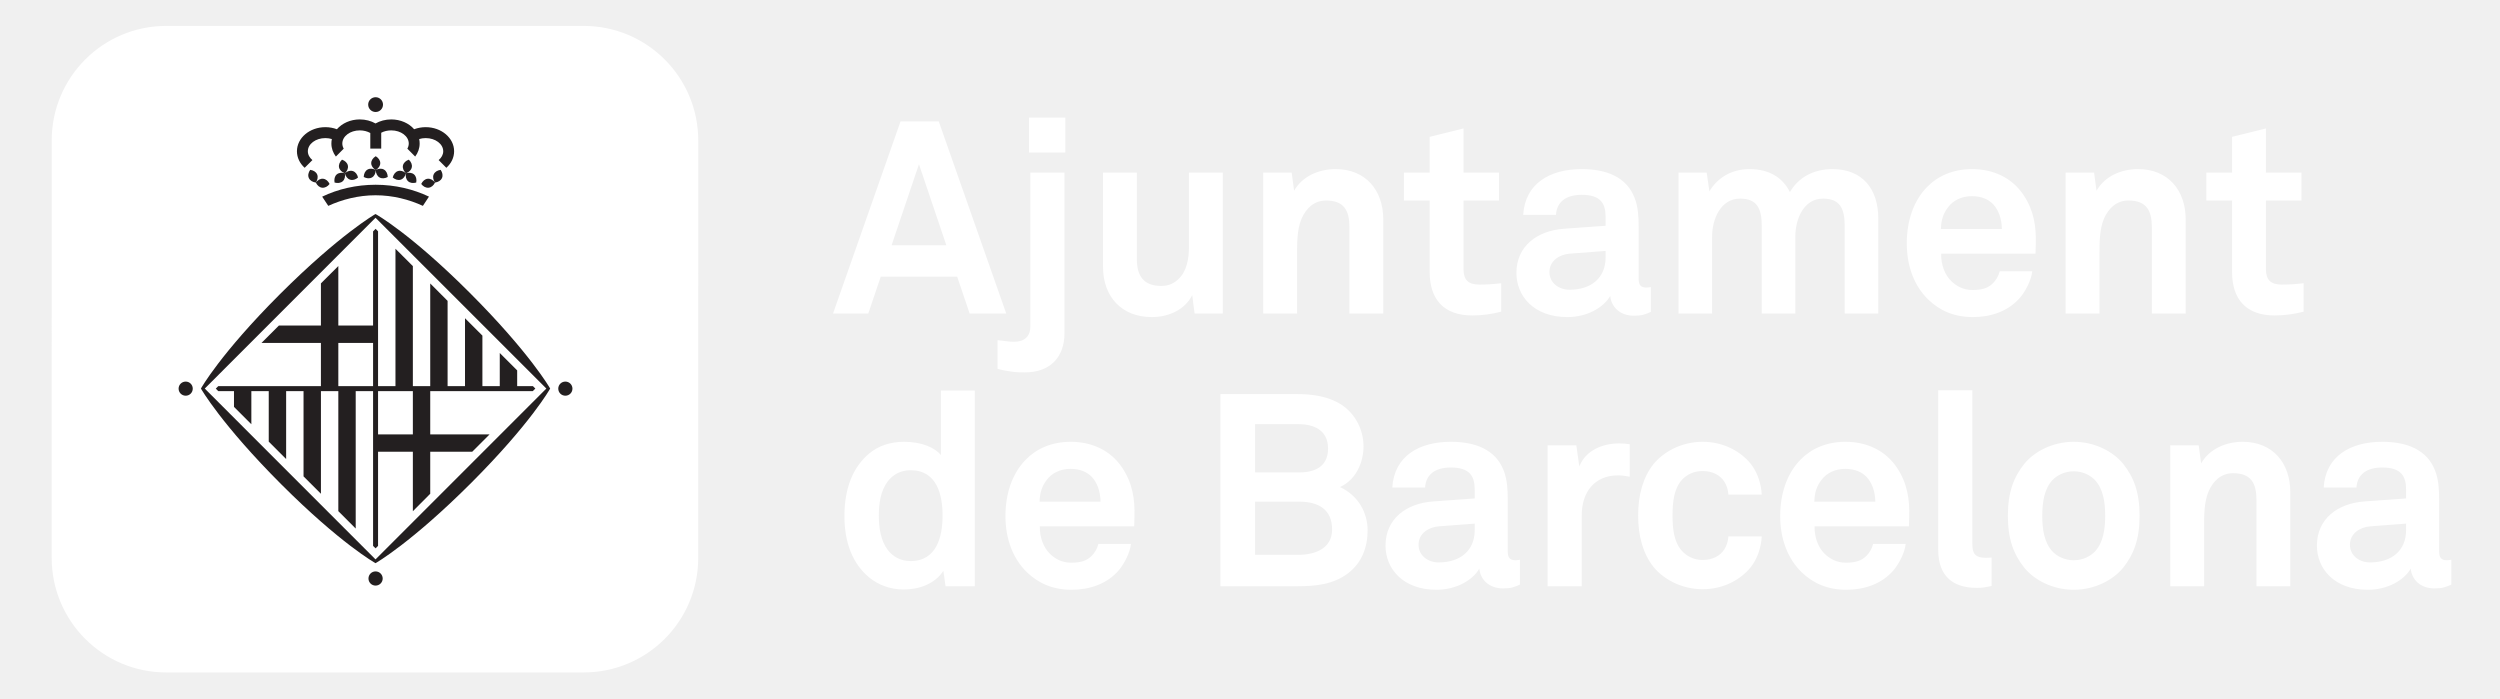
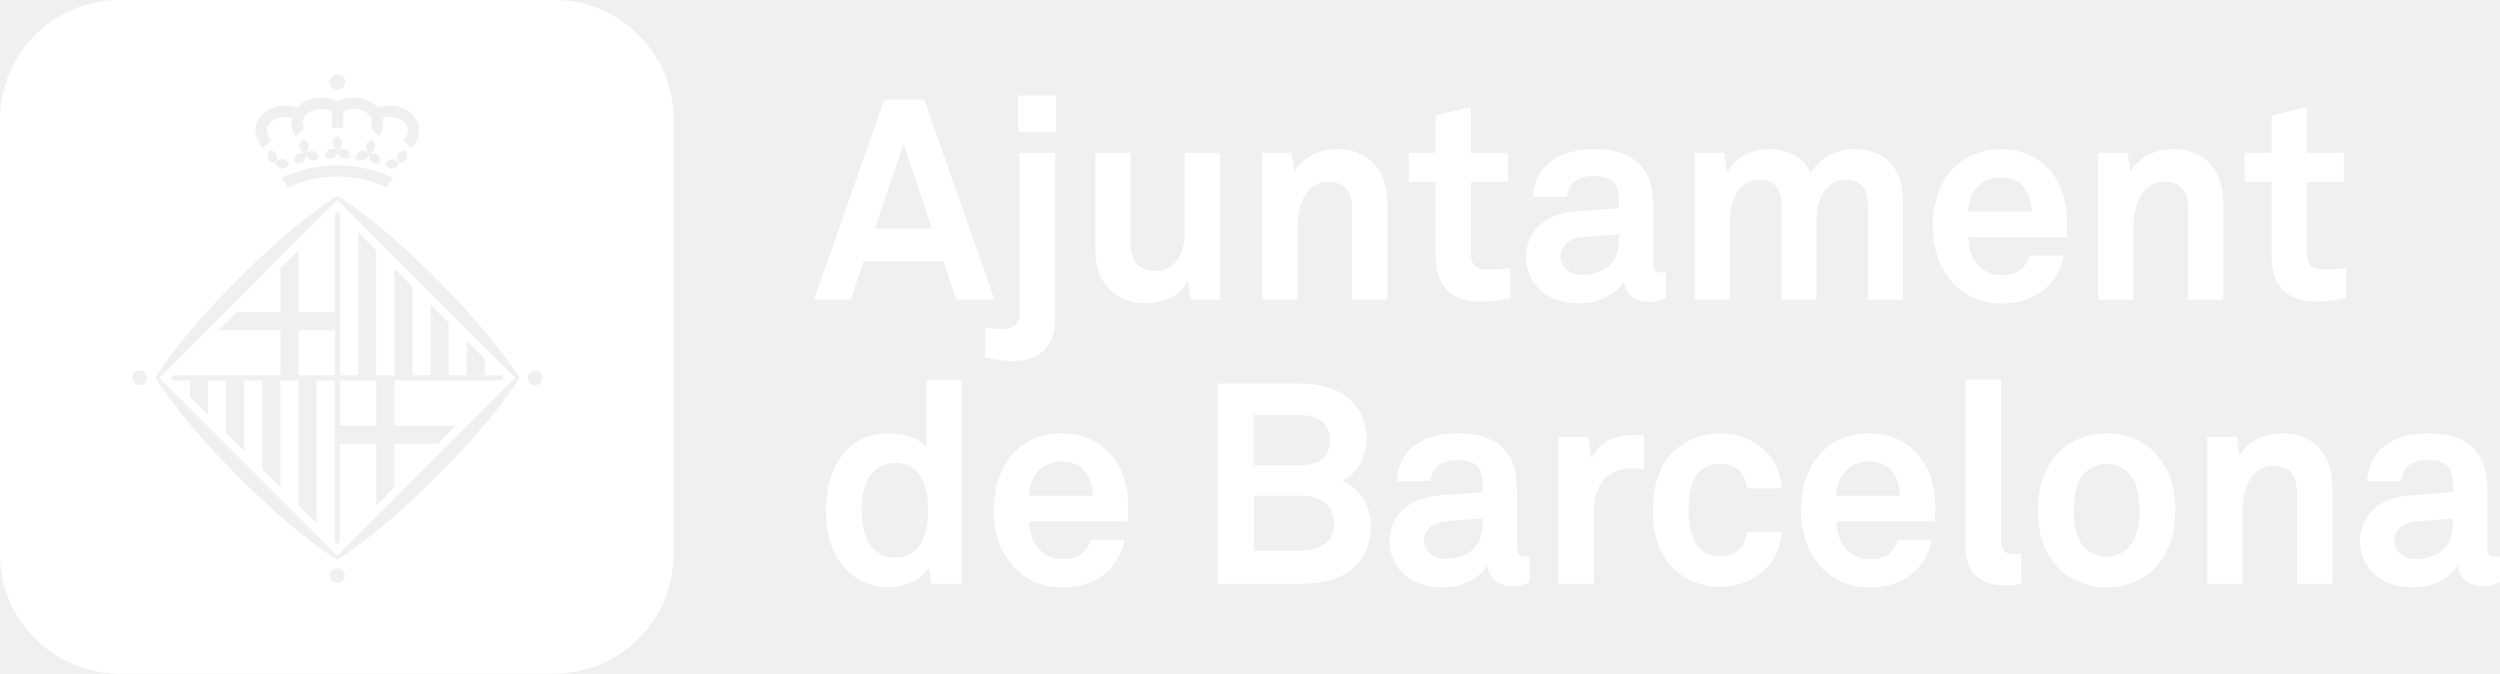
- <svg xmlns="http://www.w3.org/2000/svg" viewBox="0 0 702.987 196.533">
-   <path style="fill:#fff;fill-opacity:1;fill-rule:nonzero;stroke:none" d="M2055.83 237.641v412.718h-71.38V514.32c-12.6 15.414-40.06 27.973-77.79 27.973-30.34 0-54.36-9.141-72.64-23.984-35.41-29.121-53.11-74.278-53.11-132.598 0-56.02 17.13-100.629 52.54-129.77 18.28-14.882 42.87-25.171 72.62-25.171 32.62 0 65.78 11.992 83.51 39.41l4.58-32.539zm-67.94 149.179c0-42.89-11.45-96.09-67.5-96.09-22.33 0-37.78 10.29-48.07 23.461-14.86 19.43-18.87 46.891-18.87 72.629s4.01 52.621 18.87 72.071c10.29 13.148 25.74 23.437 48.07 23.437 56.05 0 67.5-52.617 67.5-95.508m404.7-2.851c1.14 37.133-4.02 70.902-25.74 103.5-24.59 37.129-64.61 54.824-108.61 54.824-40.61 0-72.62-14.848-94.89-37.68-28.57-29.136-42.85-71.504-42.85-118.922 0-48.589 16-90.371 45.71-118.953 23.41-22.258 53.14-36.539 93.75-36.539 37.71 0 74.88 11.992 100.04 41.68 11.42 13.711 23.43 37.172 25.15 54.922h-68.59c-2.87-10.879-8.03-18.903-14.32-25.192-10.27-10.3-22.87-14.3-43.44-14.3-19.45 0-33.73 8.57-44.02 18.3-14.3 13.75-22.3 35.493-21.74 58.379h198.99c0 6.274.56 19.981.56 19.981m-71.48 31.972h-128.63c.56 19.457 5.15 33.188 15.44 46.368 10.3 13.734 28.01 22.89 49.73 22.89 20.59 0 35.45-6.875 45.18-17.168 11.42-12.59 17.71-29.761 18.28-52.09m563.17-60.25c0 37.559-20 73.457-58.26 91.168 34.25 15.411 49.66 52.582 49.66 85.762 0 34.887-17.13 68.617-46.81 88.031-27.42 17.711-61.17 22.266-93.77 22.266h-161.22V237.641h161.22c38.88 0 76.62 3.418 108.03 27.41 29.14 22.281 41.15 54.781 41.15 90.64m-83.4 172.34c0-38.316-28.03-50.347-61.21-50.347h-92.66V579.52h90.94c33.16 0 62.93-12.579 62.93-51.489m8.55-170.64c0-40.981-37.16-53.5-71.48-53.5h-90.94V416.02h93.22c38.91 0 69.2-15.372 69.2-58.629m396.14-116.332v52.543s-4.57-1.153-9.14-1.153c-12.02 0-16.59 5.153-16.59 18.883v110.34c0 20.066-1.15 41.207-8.55 60.07-17.15 44.555-60.55 60.551-111.47 60.551-66.36 0-119.47-29.707-123.47-96.543h69.14c1.7 27.422 21.15 42.305 54.33 42.305 40.63 0 50.36-18.883 50.36-46.934v-18.32l-87.54-6.289c-56.6-3.981-100.57-36.543-100.57-93.141 0-48.621 36.54-93.172 107.44-93.172 42.33 0 76.64 20.551 90.35 44.551 2.31-22.262 19.44-41.68 50.28-41.68 17.15 0 23.43 2.852 35.43 7.989m-95.39 114.921c0-44.058-31.47-68.101-76.1-68.101-22.3 0-42.32 14.312-42.32 37.203 0 24.027 21.15 37.188 42.89 38.906l75.53 5.723zm326.95 112.641v68.535c-7.44 1.129-14.86 1.715-22.31 1.715-34.88 0-70.33-14.297-84.04-48.551l-6.29 44.547h-60.53V237.641h71.96v149.75c0 48.07 26.31 84.078 76.62 84.078 8.01 0 16.58-1.149 24.59-2.848m278.38-125.859h-70.31c-.59-10.864-4.03-20-8.6-27.422-8.57-13.168-24-22.309-45.72-22.309-19.45 0-33.73 8.578-43.46 18.867-17.15 18.872-20.02 46.903-20.02 74.922 0 28.032 2.87 56.621 20.02 75.489 9.73 10.312 24.01 18.324 43.46 18.324 21.72 0 37.15-9.164 45.72-22.324 4.57-7.43 8.01-16.571 8.6-27.43h70.31c-1.15 23.422-9.14 46.859-22.87 64.574-20.57 25.703-56.6 46.84-101.76 46.84-45.18 0-82.89-21.699-103.46-46.84-22.26-28.004-32.56-65.152-32.56-108.633 0-43.492 10.3-80.621 32.56-108.629 20.57-25.14 58.28-46.839 103.46-46.839 45.16 0 81.19 21.136 101.76 46.839 13.73 17.707 21.72 41.149 22.87 64.571m311.01 41.207c1.16 37.133-4 70.902-25.72 103.5-24.59 37.129-64.61 54.824-108.63 54.824-40.61 0-72.6-14.848-94.88-37.68-28.56-29.136-42.84-71.504-42.84-118.922 0-48.589 16-90.371 45.69-118.953 23.41-22.258 53.14-36.539 93.75-36.539 37.73 0 74.9 11.992 100.04 41.68 11.44 13.711 23.45 37.172 25.15 54.922h-68.59c-2.87-10.879-8.01-18.903-14.3-25.192-10.29-10.3-22.87-14.3-43.46-14.3-19.43 0-33.73 8.57-44.02 18.3-14.3 13.75-22.28 35.493-21.72 58.379h198.97c0 6.274.56 19.981.56 19.981m-71.46 31.972h-128.63c.56 19.457 5.13 33.188 15.43 46.368 10.29 13.734 28 22.89 49.74 22.89 20.59 0 35.43-6.875 45.16-17.168 11.44-12.59 17.73-29.761 18.3-52.09m245.25-177.73v59.961c-3.98 0-5.7-.57-11.99-.57-24.59 0-28.59 11.429-28.59 28.578v324.746h-71.98V314.172c0-56.551 32.56-79.961 81.14-79.961 14.29 0 17.15 1.129 31.42 4m312.09 148.027c0 50.352-12.56 81.793-34.82 109.805-20.59 25.113-58.89 46.25-104.06 46.25-45.2 0-83.5-21.137-104.07-46.25-22.26-28.012-34.82-59.453-34.82-109.805 0-50.316 12.56-81.777 34.82-109.789 20.57-25.117 58.87-46.25 104.07-46.25 45.17 0 83.47 21.133 104.06 46.25 22.26 28.012 34.82 59.473 34.82 109.789m-72.54 0c0-28.008-4-56.039-21.17-74.906-9.71-10.312-25.72-18.883-45.17-18.883-19.46 0-35.47 8.571-45.2 18.883-17.17 18.867-21.15 46.898-21.15 74.906 0 28.043 3.98 56.051 21.15 74.942 9.73 10.289 25.74 18.867 45.2 18.867 19.45 0 35.46-8.578 45.17-18.867 17.17-18.891 21.17-46.899 21.17-74.942m390.41-148.597V436.02c0 61.718-37.11 106.273-100.56 106.273-34.32 0-69.79-14.277-87.52-45.684l-5.14 38.258h-59.96V237.641h71.39v121.168c0 25.16-.57 56.023 9.72 79.461 9.73 21.781 26.31 37.773 51.49 37.773 37.75 0 49.2-21.152 49.2-56.031V237.641Zm339.61 3.418v52.543s-4.57-1.153-9.14-1.153c-12.01 0-16.58 5.153-16.58 18.883v110.34c0 20.066-1.15 41.207-8.57 60.07-17.13 44.555-60.53 60.551-111.47 60.551-66.35 0-119.47-29.707-123.46-96.543h69.13c1.71 27.422 21.17 42.305 54.33 42.305 40.63 0 50.35-18.883 50.35-46.934v-18.32l-87.52-6.289c-56.6-3.981-100.56-36.543-100.56-93.141 0-48.621 36.54-93.172 107.42-93.172 42.34 0 76.66 20.551 90.39 44.551 2.26-22.262 19.39-41.68 50.25-41.68 17.13 0 23.42 2.852 35.43 7.989m-95.41 114.921c0-44.058-31.46-68.101-76.07-68.101-22.33 0-42.35 14.312-42.35 37.203 0 24.027 21.18 37.188 42.91 38.906l75.51 5.723zM2122.2 812.746l-142.36 405.274h-80.61l-142.38-405.274h74.34l26.29 77.754h161.23l26.3-77.754zm-126.35 143.992h-115.5l57.75 170.962zm250.88 269.302h-76.54v-73.68h76.54zm-1.72-454.536v338.466h-71.97V785.234c0-20.019-12.01-32.019-34.31-32.019-10.86 0-13.72 1.14-34.87 3.426v-60.539c13.15-3.418 23.44-5.137 32.6-6.274 9.14-1.148 17.15-1.148 25.14-1.148 53.14 0 83.41 31.992 83.41 82.824m333.89 41.242v297.224h-71.4V952.785c0-24.015-4.58-50.871-21.74-66.887-8.58-8.621-20.02-14.91-36.62-14.91-37.76 0-51.49 21.727-51.49 56.602v182.38h-71.39V911.582c0-63.437 39.4-106.269 102.86-106.269 37.75 0 70.95 17.128 85.23 46.261l5.14-38.828zm338.46 0v198.384c0 61.72-37.13 106.27-100.56 106.27-34.34 0-69.81-14.27-87.52-45.69l-5.16 38.26h-59.98V812.746h71.41v121.18c0 25.148-.57 56.008 9.72 79.444 9.73 21.78 26.31 37.78 51.49 37.78 37.75 0 49.2-21.15 49.2-56.033V812.746Zm248.69 3.984v59.969c-19.45-2.273-31.44-2.859-46.3-2.859-22.87 0-33.17 9.734-33.17 32.617v144.693h74.9v58.82h-74.9v93.19l-71.38-17.72v-75.47h-54.32v-58.82h54.32V900.156c0-57.156 29.68-91.414 89.68-91.414 21.16 0 41.16 2.852 61.17 7.988m315.59-.566v52.539s-4.57-1.144-9.14-1.144c-12.01 0-16.58 5.156-16.58 18.886V996.77c0 20.08-1.13 41.22-8.58 60.08-17.13 44.56-60.52 60.55-111.44 60.55-66.37 0-119.47-29.7-123.48-96.55h69.12c1.72 27.43 21.17 42.31 54.36 42.31 40.6 0 50.33-18.89 50.33-46.93v-18.32l-87.52-6.289c-56.6-3.992-100.57-36.543-100.57-93.164 0-48.602 36.55-93.144 107.45-93.144 42.32 0 76.64 20.546 90.37 44.542 2.26-22.257 19.41-41.679 50.25-41.679 17.13 0 23.42 2.851 35.43 7.996zm-95.41 114.93c0-44.082-31.46-68.114-76.07-68.114-22.33 0-42.35 14.317-42.35 37.208 0 24.023 21.17 37.187 42.91 38.906l75.51 5.722zm575.08-118.348v200.674c0 61.73-33.11 103.98-96.54 103.98-40.06 0-72.09-17.7-89.83-48.54-14.84 30.27-43.4 48.54-85.14 48.54-39.47 0-68.08-19.42-84.66-46.82l-5.71 39.39h-59.41V812.746h70.82V975.07c0 37.21 18.32 80.09 58.95 80.09 36.03 0 45.76-21.16 45.76-57.746V812.746h70.82v162.363c0 37.171 17.73 80.051 58.36 80.051 36.03 0 45.76-21.16 45.76-57.746V812.746Zm332.19 146.336c1.13 37.121-4.01 70.888-25.73 103.498-24.59 37.12-64.61 54.82-108.63 54.82-40.59 0-72.6-14.85-94.88-37.69-28.56-29.13-42.83-71.49-42.83-118.917 0-48.594 15.99-90.371 45.68-118.938 23.42-22.273 53.14-36.542 93.73-36.542 37.75 0 74.9 11.992 100.06 41.679 11.44 13.711 23.46 37.16 25.15 54.903h-68.61c-2.85-10.868-7.99-18.887-14.28-25.176-10.29-10.301-22.87-14.305-43.45-14.305-19.44 0-33.73 8.582-44.03 18.309-14.29 13.742-22.3 35.48-21.72 58.371h198.95c0 6.277.59 19.988.59 19.988m-71.47 31.973h-128.65c.58 19.455 5.16 33.185 15.45 46.355 10.29 13.73 28.01 22.89 49.74 22.89 20.57 0 35.43-6.87 45.16-17.16 11.45-12.6 17.73-29.77 18.3-52.085m387.62-178.309v198.384c0 61.72-37.13 106.27-100.57 106.27-34.31 0-69.78-14.27-87.52-45.69l-5.13 38.26h-59.98V812.746h71.4v121.18c0 25.148-.58 56.008 9.71 79.444 9.74 21.78 26.33 37.78 51.5 37.78 37.76 0 49.2-21.15 49.2-56.033V812.746Zm248.69 3.984v59.969c-19.43-2.273-31.43-2.859-46.31-2.859-22.87 0-33.14 9.734-33.14 32.617v144.693h74.88v58.82h-74.88v93.19l-71.41-17.72v-75.47h-54.32v-58.82h54.32V900.156c0-57.156 29.71-91.414 89.69-91.414 21.15 0 41.17 2.852 61.17 7.988m-3627.33 602.64c133.48 0 241.6-108.17 241.6-241.6l-.08-880.438c.08-133.32-108.04-241.48-241.52-241.48H350.582c-133.398-.082-241.523 108.117-241.562 241.48l.039 880.438c0 133.43 108.125 241.6 241.523 241.6z" transform="matrix(.13333 0 0 -.13333 0 196.533)" />
-   <g clip-path="url(#a)" transform="matrix(.13333 0 0 -.13333 0 196.533)">
-     <g clip-path="url(#b)">
-       <path style="fill:#231f20;fill-opacity:1;fill-rule:nonzero;stroke:none" d="M786.82 787.531h-73.289v125.438l-36.73-36.614v-88.824h-88.535l-36.75-36.707h125.285v-91.109H460.352l-5.223-5.293 5.215-5.274h33.133v-33.222l36.628-36.621v69.843h36.672V542.633l36.692-36.727v143.242h36.699V469.32l36.691-36.64v216.468h36.672V396.031l36.664-36.711v289.828h36.625v-326.41l5.235-5.187 5.273 5.187v198.567h73.395V395.871l36.636 36.809v88.625h88.555l36.626 36.593H907.359v91.25h216.321l5.38 5.438-5.16 5.129h-33.18v33.183l-36.71 36.653v-69.836h-36.62v106.543l-36.691 36.621V659.715h-36.715V839.5l-36.625 36.695v-216.48h-36.636V912.82l-36.684 36.625v-289.73h-36.711v326.426l-5.137 5.297-5.371-5.375zm0-127.816h-73.289v91.109h73.289zm10.508-10.567h73.395v-91.25h-73.395zm-5.348 413.072c36.442 0 70.77-8.93 99.883-22.35l12.844 19.48c-32.855 15.61-71.266 25.04-112.441 25.04-41.012 0-79.578-9.12-112.801-25.12l12.898-19.4c29.121 13.42 63.621 22.35 99.617 22.35m-81.937 43.84c-4.316-3.95-5.605-10.16-4.457-17.02 6.562-1.84 12.965-1.08 17.25 2.75 4.32 3.91 5.715 10.21 4.434 16.84 1.738-6.6 5.519-11.81 11.097-13.5 5.403-1.84 11.574.12 16.738 4.53-1.574 6.64-5.347 11.8-10.945 13.57-5.43 1.81-11.469-.07-16.64-4.45 4.867 4.72 7.32 10.59 6.117 16.23-1.172 5.63-5.828 9.97-12.348 12.31-4.941-4.84-7.359-10.71-6.266-16.3 1.188-5.64 5.946-9.93 12.247-12.39-6.528 1.95-12.821 1.22-17.227-2.57m-41.234.24c-2.383 5.32-7.84 8.54-14.621 9.54-3.918-5.71-5.258-11.93-2.84-17.26 2.418-5.29 7.898-8.63 14.722-9.54 3.754 5.78 5.121 12 2.739 17.26m123.382 131.53c8.633 0 15.575 6.97 15.575 15.57 0 8.63-6.942 15.61-15.575 15.61-8.66 0-15.699-6.98-15.699-15.61 0-8.6 7.039-15.57 15.699-15.57m-17.128-121.45c-5.063-2.99-7.696-8.75-7.977-15.61 6.074-3.26 12.434-3.81 17.5-.93 5.066 2.89 7.68 8.68 7.875 15.54.211-6.83 2.93-12.65 7.898-15.54 5.016-2.88 11.375-2.33 17.407.93-.25 6.86-2.895 12.62-7.981 15.61-4.945 2.87-11.25 2.38-17.324-.96 5.832 3.64 9.527 8.81 9.527 14.61 0 5.75-3.695 10.93-9.527 14.58-5.863-3.65-9.566-8.83-9.566-14.58 0-5.8 3.66-10.97 9.531-14.61-6.117 3.34-12.422 3.83-17.363.96m-95.52-38.24c5.75-.5 11.348 2.42 15.562 7.9-2.964 6.21-7.8 10.39-13.589 11.01-5.715.61-11.266-2.53-15.446-8.01 2.946-6.18 7.762-10.36 13.473-10.9m-20.664 58.29c-6.004 4.95-9.625 11.51-9.625 18.6 0 15.34 16.504 27.77 36.918 27.77 4.875 0 9.449-.73 13.726-2-.687-3.07-1.011-6.25-1.011-9.46 0-10.13 3.508-19.53 9.48-27.51l16.543 16.69c-1.851 3.26-2.953 6.97-2.953 10.82 0 15.37 16.5 27.72 36.844 27.72 8.285 0 15.929-2.04 22.16-5.52v-32.94h23.031v33.47c5.969 3.22 13.27 4.99 21.246 4.99 20.297 0 36.848-12.35 36.848-27.72 0-3.85-1.063-7.56-2.992-10.82l16.543-16.69c5.972 7.98 9.406 17.38 9.406 27.51 0 3.21-.32 6.39-.98 9.46 4.203 1.27 8.902 2 13.769 2 20.375 0 36.941-12.43 36.941-27.77 0-7.09-3.644-13.65-9.683-18.6l16.254-16.29c10.219 9.09 16.386 21.4 16.386 34.89 0 28.07-26.816 50.82-59.937 50.82a69.7 69.7 0 0 1-24.379-4.37c-10.773 12.5-28.473 20.7-48.246 20.7-12.273 0-23.703-3.14-33.188-8.51-9.48 5.37-20.91 8.51-33.179 8.51-19.781 0-37.317-8.2-48.297-20.7-7.441 2.79-15.609 4.37-24.332 4.37-33.074 0-59.922-22.75-59.922-50.82 0-13.49 6.191-25.8 16.293-34.89zm533.511-467.157c-8.32 0-15-6.679-15-14.851 0-8.32 6.68-14.942 15-14.942 8.21 0 14.91 6.622 14.91 14.942 0 8.172-6.7 14.851-14.91 14.851M792.055 268.93c-8.282 0-14.95-6.711-14.95-15 0-8.239 6.668-14.918 14.95-14.918 8.304 0 15.05 6.679 15.05 14.918 0 8.289-6.746 15-15.05 15M391.656 669.273c-8.281 0-14.992-6.64-14.992-14.851 0-8.32 6.711-14.942 14.992-14.942 8.207 0 14.871 6.622 14.871 14.942 0 8.211-6.664 14.851-14.871 14.851m598.852 187.485C865.371 981.844 792.672 1022.3 792.461 1022.38l-.481.23-.554-.23c-.039-.08-74.856-42.716-201.613-169.337-125.125-125.223-165.747-197.93-165.747-197.93l-.328-.566.328-.527s42.786-74.989 169.465-201.739C718.66 327.219 791.387 286.648 791.387 286.648l.593-.378.633.378S867.551 329.379 994.184 456c125.136 125.258 165.796 197.922 165.826 198.09l.29.496-.29.488c-.03.11-42.78 74.934-169.502 201.684M791.98 294.289 431.875 654.547 791.98 1014.75l360.27-360.164Zm125.497 794.751c-4.176 5.48-9.86 8.62-15.614 8.01-5.687-.62-10.476-4.8-13.519-11.01 4.25-5.48 9.769-8.4 15.504-7.9 5.804.54 10.617 4.72 13.629 10.9m14.652 9.54c2.375 5.33 1.086 11.55-2.82 17.26-6.789-1-12.254-4.22-14.629-9.54-2.418-5.26-1.164-11.48 2.797-17.26 6.804.91 12.304 4.25 14.652 9.54m-92.891 14.65c-5.433-1.77-9.343-6.93-10.957-13.57 5.278-4.41 11.309-6.37 16.93-4.53 5.402 1.69 9.227 6.9 10.91 13.5-1.164-6.63.246-12.93 4.539-16.84 4.227-3.83 10.617-4.59 17.176-2.75 1.246 6.86-.191 13.07-4.5 17.02-4.309 3.79-10.555 4.49-17.145 2.57 6.559 2.46 11.067 6.75 12.239 12.39 1.281 5.59-1.211 11.46-6.2 16.3-6.472-2.34-11.171-6.68-12.417-12.31-1.161-5.76 1.398-11.51 6.234-16.34-5.203 4.49-11.34 6.37-16.809 4.56" />
-     </g>
-   </g>
+ <svg xmlns="http://www.w3.org/2000/svg" viewBox="0 0 674.76 181.8" fill="#fff">
+   <path d="M233.12 70.51h21.5l3.51 10.37h10.29l-18.98-54.04h-10.75l-18.98 54.04h9.91l3.51-10.37Zm10.75-31.62 7.7 22.79h-15.4zm429.68 111.36c-1.6 0-2.21-.69-2.21-2.52v-14.71c0-2.68-.15-5.49-1.14-8.01-2.28-5.94-8.07-8.07-14.86-8.07-8.85 0-15.93 3.96-16.46 12.87h9.22c.23-3.66 2.82-5.64 7.24-5.64 5.42 0 6.71 2.52 6.71 6.26v2.44l-11.67.84c-7.55.53-13.41 4.87-13.41 12.42 0 6.48 4.87 12.42 14.32 12.42 5.65 0 10.22-2.74 12.05-5.94.3 2.97 2.59 5.56 6.7 5.56 2.28 0 3.12-.38 4.72-1.07v-7.01s-.61.15-1.22.15Zm-11.51-8.47c0 5.87-4.19 9.08-10.14 9.08-2.98 0-5.65-1.91-5.65-4.96 0-3.2 2.82-4.96 5.72-5.19l10.07-.76zm-375.48-24.84c-5.41 0-9.68 1.98-12.65 5.02-3.81 3.88-5.71 9.53-5.71 15.86s2.13 12.05 6.09 15.86c3.12 2.97 7.09 4.87 12.5 4.87 5.03 0 9.98-1.6 13.34-5.56 1.52-1.83 3.12-4.96 3.35-7.32h-9.15c-.38 1.45-1.07 2.52-1.91 3.36-1.37 1.37-3.05 1.91-5.79 1.91-2.59 0-4.5-1.14-5.87-2.44-1.91-1.83-2.97-4.73-2.9-7.78h26.53c0-.84.07-2.66.07-2.66.15-4.95-.54-9.45-3.43-13.8-3.28-4.95-8.61-7.31-14.48-7.31Zm-8.77 16.85c.07-2.59.69-4.42 2.06-6.18 1.37-1.83 3.73-3.05 6.63-3.05 2.75 0 4.73.92 6.02 2.29 1.52 1.68 2.36 3.97 2.44 6.95h-17.15Z" />
+   <path d="M273.67 97.42c7.09 0 11.12-4.27 11.12-11.04V41.25h-9.6v43.3c0 2.67-1.6 4.27-4.57 4.27-1.45 0-1.83-.15-4.65-.46v8.07c1.75.46 3.13.68 4.35.84 1.22.15 2.29.15 3.35.15m-23.62 23.25c-1.68-2.06-5.34-3.73-10.37-3.73-4.05 0-7.25 1.22-9.69 3.2-4.72 3.88-7.08 9.9-7.08 17.68s2.28 13.42 7.01 17.3c2.44 1.98 5.72 3.36 9.68 3.36 4.35 0 8.77-1.6 11.13-5.25l.61 4.34h8.22v-55.03h-9.52v18.14Zm-8.54 29.81c-2.98 0-5.04-1.37-6.41-3.13-1.98-2.59-2.52-6.25-2.52-9.68s.53-7.02 2.52-9.61c1.37-1.75 3.43-3.12 6.41-3.12 7.47 0 9 7.02 9 12.73s-1.53 12.81-9 12.81M43.05 101.97 91.06 150l48.03-48.04-48.03-48.02zm48.72-44.21v43.52h4.89V62.65l4.89 4.88v33.75h4.88V72.42l4.88 4.89v23.97h4.9V82.19l4.89 4.88v14.21h4.88v-9.31l4.89 4.89v4.42h4.42l.69.68-.72.73h-28.84v12.17h16.69l-4.88 4.88h-11.81v11.82l-4.88 4.91v-16.72h-9.79v26.47l-.7.69-.7-.69V102.7h-4.88v38.64l-4.89-4.89V102.7h-4.89v28.86l-4.89-4.89v-23.98h-4.89v19.1l-4.89-4.9v-14.2h-4.89V112l-4.88-4.88v-4.43h-4.42l-.7-.7.7-.71h28.86V89.13h-16.7l4.9-4.89h11.8V72.4l4.9-4.88v16.72h9.77V57.77l.72-.72.68.71Z" />
+   <path d="M91.77 102.69h9.79v12.17h-9.79zm461.8-26.37c1.53-1.83 3.13-4.95 3.35-7.32h-9.15c-.38 1.45-1.07 2.52-1.9 3.36-1.37 1.37-3.05 1.91-5.79 1.91-2.59 0-4.5-1.14-5.87-2.44-1.91-1.83-2.97-4.73-2.9-7.78h26.53c0-.84.08-2.66.08-2.66.15-4.95-.53-9.45-3.43-13.8-3.28-4.95-8.61-7.31-14.48-7.31-5.41 0-9.68 1.98-12.65 5.03-3.81 3.88-5.71 9.53-5.71 15.86s2.13 12.05 6.09 15.86c3.12 2.97 7.09 4.87 12.5 4.87 5.03 0 9.99-1.6 13.34-5.56Zm-20.28-25.39c1.37-1.83 3.73-3.05 6.63-3.05 2.74 0 4.72.92 6.02 2.29 1.53 1.68 2.36 3.97 2.44 6.94h-17.15c.08-2.59.69-4.42 2.06-6.18M80.6 89.14h9.77v12.15H80.6z" />
+   <path d="M149.59 0H32.21C14.42 0 0 14.42 0 32.21V149.6c0 17.78 14.42 32.21 32.2 32.2h117.39c17.8 0 32.21-14.42 32.2-32.2V32.21C181.8 14.42 167.39 0 149.59 0m-58.5 20.05c1.15 0 2.08.93 2.08 2.08s-.93 2.08-2.08 2.08S89 23.28 89 22.13s.94-2.08 2.09-2.08m-14.14 8.42c1.16 0 2.25.21 3.24.58 1.46-1.67 3.8-2.76 6.44-2.76 1.64 0 3.16.42 4.42 1.13 1.26-.72 2.79-1.13 4.42-1.13 2.64 0 5 1.09 6.43 2.76 1.04-.39 2.14-.58 3.25-.58 4.42 0 7.99 3.03 7.99 6.78 0 1.8-.82 3.44-2.18 4.65l-2.17-2.17c.81-.66 1.29-1.53 1.29-2.48 0-2.05-2.21-3.7-4.93-3.7-.65 0-1.28.1-1.84.27.09.41.13.83.13 1.26 0 1.35-.46 2.6-1.25 3.67l-2.21-2.23c.26-.43.4-.93.4-1.44 0-2.05-2.21-3.7-4.91-3.7-1.06 0-2.04.24-2.83.67v4.46h-3.07v-4.39c-.83-.46-1.85-.74-2.95-.74-2.71 0-4.91 1.65-4.91 3.7 0 .51.15 1.01.39 1.44l-2.21 2.23c-.8-1.06-1.26-2.32-1.26-3.67 0-.43.04-.85.13-1.26-.57-.17-1.18-.27-1.83-.27-2.72 0-4.92 1.66-4.92 3.7 0 .95.48 1.82 1.28 2.48l-2.18 2.17c-1.35-1.21-2.17-2.85-2.17-4.65 0-3.74 3.58-6.78 7.99-6.78Zm-.62 14.5c.77.08 1.42.64 1.81 1.47-.56.73-1.31 1.12-2.07 1.05s-1.4-.63-1.8-1.45c-.91-.12-1.64-.57-1.96-1.27-.32-.71-.14-1.54.38-2.3.9.13 1.63.56 1.95 1.27.32.7.14 1.53-.37 2.3.56-.73 1.3-1.15 2.06-1.07m14.77 1.69c5.49 0 10.61 1.26 14.99 3.34l-1.71 2.6c-3.88-1.79-8.46-2.98-13.32-2.98s-9.4 1.19-13.28 2.98l-1.72-2.59c4.43-2.13 9.57-3.35 15.04-3.35m-10.3-4.88c-.15-.75.18-1.53.84-2.17.87.31 1.49.89 1.65 1.64s-.17 1.53-.82 2.16c.69-.58 1.49-.83 2.22-.59.75.24 1.25.92 1.46 1.81-.69.59-1.51.85-2.23.6-.74-.23-1.25-.92-1.48-1.8.17.88-.02 1.72-.59 2.25-.57.51-1.43.61-2.3.37-.15-.91.02-1.74.59-2.27.59-.51 1.43-.6 2.3-.34-.84-.33-1.47-.9-1.63-1.65Zm9.05-1.2c0-.77.49-1.46 1.28-1.94.78.49 1.27 1.18 1.27 1.94s-.49 1.46-1.27 1.95c.81-.45 1.65-.51 2.31-.13.68.4 1.03 1.17 1.06 2.08-.8.43-1.65.51-2.32.12-.66-.39-1.02-1.16-1.05-2.07-.03.91-.37 1.69-1.05 2.07s-1.52.31-2.33-.12c.04-.91.39-1.68 1.06-2.08.66-.38 1.5-.32 2.32.13-.78-.49-1.27-1.17-1.27-1.95Zm8.92.67c.17-.75.79-1.33 1.66-1.64.67.65 1 1.43.83 2.17-.16.75-.76 1.32-1.63 1.65.88-.26 1.71-.16 2.29.34.57.53.77 1.35.6 2.27-.87.25-1.73.14-2.29-.37-.57-.52-.76-1.36-.61-2.25-.22.88-.73 1.57-1.45 1.8-.75.25-1.55-.02-2.26-.6.22-.89.74-1.57 1.46-1.81.73-.24 1.55 0 2.24.61-.64-.64-.99-1.41-.83-2.18Zm7.2 6.25c-.76.07-1.5-.32-2.07-1.05.41-.83 1.04-1.39 1.8-1.47.77-.08 1.53.34 2.08 1.07-.53-.77-.7-1.6-.37-2.3.32-.71 1.05-1.14 1.95-1.27.52.76.69 1.59.38 2.3s-1.05 1.15-1.95 1.27c-.4.82-1.04 1.38-1.82 1.45m-68.29 58.48c-1.1 0-2-.88-2-1.99s.89-1.98 2-1.98 1.98.89 1.98 1.98-.89 1.99-1.98 1.99m53.39 53.4c-1.1 0-1.99-.89-1.99-1.99s.89-2 1.99-2 2.01.89 2.01 2-.9 1.99-2.01 1.99m49.06-55.35s-5.43 9.71-22.11 26.41c-16.88 16.88-26.88 22.58-26.88 22.58l-.08.05-.08-.05s-9.7-5.41-26.38-22.08c-16.89-16.9-22.59-26.9-22.59-26.9l-.04-.07.04-.08s5.42-9.69 22.1-26.39c16.9-16.88 26.88-22.57 26.88-22.58l.07-.03.06.03s9.72 5.4 26.41 22.08c16.9 16.9 22.6 26.88 22.6 26.89l.04.07zm4.32 1.95c-1.11 0-2-.88-2-1.99s.89-1.98 2-1.98 1.99.89 1.99 1.98-.89 1.99-1.99 1.99m243.03-34.75c0 7.62 3.96 12.19 11.96 12.19 2.82 0 5.49-.38 8.16-1.07v-8c-2.59.3-4.19.38-6.17.38-3.05 0-4.42-1.3-4.42-4.35V49.09H407v-7.84h-9.99V28.83l-9.52 2.36v10.06h-7.24v7.84h7.24v20.13Zm-58.17-27.98h-9.52v20.96c0 3.2-.61 6.78-2.9 8.92-1.14 1.15-2.67 1.99-4.88 1.99-5.03 0-6.87-2.9-6.87-7.55V41.25h-9.52V67.7c0 8.46 5.25 14.17 13.71 14.17 5.03 0 9.46-2.28 11.36-6.17l.69 5.18h7.92V41.25Zm-54.49-15.47h10.21v9.82h-10.21zm87.44 103.88c4.57-2.05 6.62-7.01 6.62-11.43 0-4.65-2.28-9.15-6.24-11.74-3.66-2.36-8.16-2.97-12.5-2.97h-21.5v54.04h21.5c5.18 0 10.22-.46 14.4-3.65 3.89-2.97 5.49-7.3 5.49-12.09 0-5.01-2.67-9.79-7.77-12.16m-23.87-17.68h12.12c4.42 0 8.39 1.68 8.39 6.87s-3.74 6.71-8.16 6.71h-12.35zm12.13 36.75H338.4v-14.95h12.43c5.19 0 9.23 2.05 9.23 7.82 0 5.46-4.95 7.13-9.53 7.13Zm99.15-68.31v.01zm14.57 44.74c2.9 0 4.95 1.22 6.1 2.98.61.99 1.07 2.21 1.15 3.66h9.37c-.15-3.12-1.22-6.25-3.05-8.61-2.74-3.43-7.55-6.25-13.57-6.25s-11.05 2.89-13.79 6.25c-2.97 3.73-4.34 8.69-4.34 14.48s1.37 10.75 4.34 14.48c2.74 3.35 7.77 6.25 13.79 6.25s10.83-2.82 13.57-6.25c1.83-2.36 2.9-5.49 3.05-8.61h-9.37a7.7 7.7 0 0 1-1.15 3.66c-1.14 1.76-3.2 2.97-6.1 2.97-2.59 0-4.5-1.14-5.79-2.52-2.29-2.52-2.67-6.25-2.67-9.99s.38-7.55 2.67-10.06c1.3-1.37 3.2-2.44 5.79-2.44m104.35-8.22c-6.03 0-11.13 2.82-13.88 6.17-2.97 3.73-4.64 7.93-4.64 14.64s1.67 10.9 4.64 14.64c2.74 3.35 7.85 6.17 13.88 6.17s11.13-2.82 13.87-6.17c2.97-3.73 4.64-7.93 4.64-14.64s-1.67-10.91-4.64-14.64c-2.75-3.35-7.85-6.17-13.87-6.17m6.02 30.79c-1.29 1.37-3.43 2.52-6.02 2.52s-4.73-1.14-6.03-2.52c-2.29-2.52-2.82-6.25-2.82-9.99s.53-7.47 2.82-9.99c1.3-1.37 3.43-2.52 6.03-2.52s4.73 1.14 6.02 2.52c2.29 2.52 2.82 6.25 2.82 9.99s-.53 7.47-2.82 9.99M449.67 73.42s-.61.15-1.22.15c-1.6 0-2.21-.69-2.21-2.52V56.34c0-2.68-.15-5.5-1.14-8.01-2.28-5.94-8.07-8.07-14.86-8.07-8.85 0-15.93 3.96-16.46 12.87H423c.23-3.66 2.82-5.64 7.25-5.64 5.41 0 6.71 2.52 6.71 6.26v2.44l-11.67.84c-7.55.53-13.41 4.87-13.41 12.42 0 6.48 4.87 12.42 14.33 12.42 5.64 0 10.22-2.74 12.05-5.94.3 2.97 2.59 5.56 6.7 5.56 2.28 0 3.12-.38 4.72-1.07v-7Zm-12.72-8.32c0 5.88-4.19 9.08-10.14 9.08-2.98 0-5.65-1.91-5.65-4.96 0-3.2 2.82-4.96 5.72-5.19l10.07-.76zm103.13 80.66v-43.3h-9.6v44.9c0 7.54 4.34 10.66 10.82 10.66 1.91 0 2.29-.15 4.19-.53v-7.99c-.53 0-.76.08-1.6.08-3.28 0-3.81-1.52-3.81-3.81Zm-35.67-28.82c-5.41 0-9.68 1.98-12.65 5.02-3.81 3.88-5.71 9.53-5.71 15.86s2.13 12.05 6.09 15.86c3.12 2.97 7.09 4.87 12.5 4.87 5.03 0 9.99-1.6 13.34-5.56 1.53-1.83 3.13-4.96 3.35-7.32h-9.15c-.38 1.45-1.07 2.52-1.91 3.36-1.37 1.37-3.05 1.91-5.79 1.91-2.59 0-4.5-1.14-5.87-2.44-1.91-1.83-2.97-4.73-2.9-7.78h26.53c0-.84.07-2.66.07-2.66.15-4.95-.53-9.45-3.43-13.8-3.28-4.95-8.61-7.31-14.48-7.31Zm-8.77 16.85c.07-2.59.68-4.42 2.06-6.18 1.37-1.83 3.73-3.05 6.63-3.05 2.75 0 4.72.92 6.02 2.29 1.53 1.68 2.36 3.97 2.44 6.95h-17.15Zm126.99-65.4V49.1h9.98v-7.84h-9.98V28.83l-9.52 2.36v10.06h-7.24v7.84h7.24v20.13c0 7.62 3.96 12.19 11.96 12.19 2.82 0 5.49-.38 8.16-1.07v-8c-2.59.3-4.19.38-6.17.38-3.05 0-4.42-1.3-4.42-4.35ZM490.3 80.88V59.23c0-4.96 2.36-10.67 7.78-10.67 4.8 0 6.1 2.82 6.1 7.7v24.62h9.44V54.12c0-8.23-4.41-13.86-12.87-13.86-5.34 0-9.61 2.36-11.98 6.47-1.98-4.04-5.79-6.47-11.35-6.47-5.26 0-9.08 2.59-11.29 6.24l-.76-5.25h-7.92v39.63h9.44V59.24c0-4.96 2.44-10.68 7.86-10.68 4.8 0 6.1 2.82 6.1 7.7v24.62h9.44ZM361.03 40.26c-4.58 0-9.31 1.9-11.67 6.09l-.69-5.1h-8v39.63h9.52V64.72c0-3.35-.08-7.47 1.3-10.59 1.3-2.9 3.51-5.04 6.87-5.04 5.03 0 6.56 2.82 6.56 7.47v24.32h9.52V54.43c0-8.23-4.95-14.17-13.41-14.17m255.05 76.68c-4.58 0-9.31 1.9-11.67 6.09l-.69-5.1h-7.99v39.63h9.52V141.4c0-3.35-.08-7.47 1.3-10.59 1.3-2.9 3.51-5.04 6.87-5.04 5.03 0 6.56 2.82 6.56 7.47v24.32h9.52v-26.45c0-8.23-4.95-14.17-13.41-14.17Zm-186.52 6.93-.84-5.94h-8.07v39.63h9.59v-19.97c0-6.41 3.51-11.21 10.22-11.21 1.07 0 2.21.15 3.28.38v-9.14c-.99-.15-1.98-.23-2.97-.23-4.65 0-9.38 1.91-11.21 6.47Zm170.51-42.99V54.43c0-8.23-4.95-14.17-13.41-14.17-4.57 0-9.3 1.9-11.67 6.09l-.68-5.1h-8v39.63h9.52V64.72c0-3.35-.08-7.47 1.29-10.59 1.3-2.9 3.51-5.04 6.87-5.04 5.03 0 6.56 2.82 6.56 7.47v24.32zm-190.64 66.85v-14.71c0-2.68-.15-5.49-1.14-8.01-2.29-5.94-8.07-8.07-14.86-8.07-8.85 0-15.93 3.96-16.46 12.87h9.22c.23-3.66 2.82-5.64 7.24-5.64 5.42 0 6.71 2.52 6.71 6.26v2.44l-11.67.84c-7.55.53-13.41 4.87-13.41 12.42 0 6.48 4.87 12.42 14.33 12.42 5.64 0 10.22-2.74 12.05-5.94.31 2.97 2.59 5.56 6.7 5.56 2.29 0 3.12-.38 4.72-1.07v-7.01s-.61.15-1.22.15c-1.6 0-2.21-.69-2.21-2.52ZM390 150.86c-2.97 0-5.64-1.91-5.64-4.96 0-3.2 2.82-4.96 5.72-5.19l10.07-.76v1.83c0 5.87-4.2 9.08-10.15 9.08" />
</svg>
